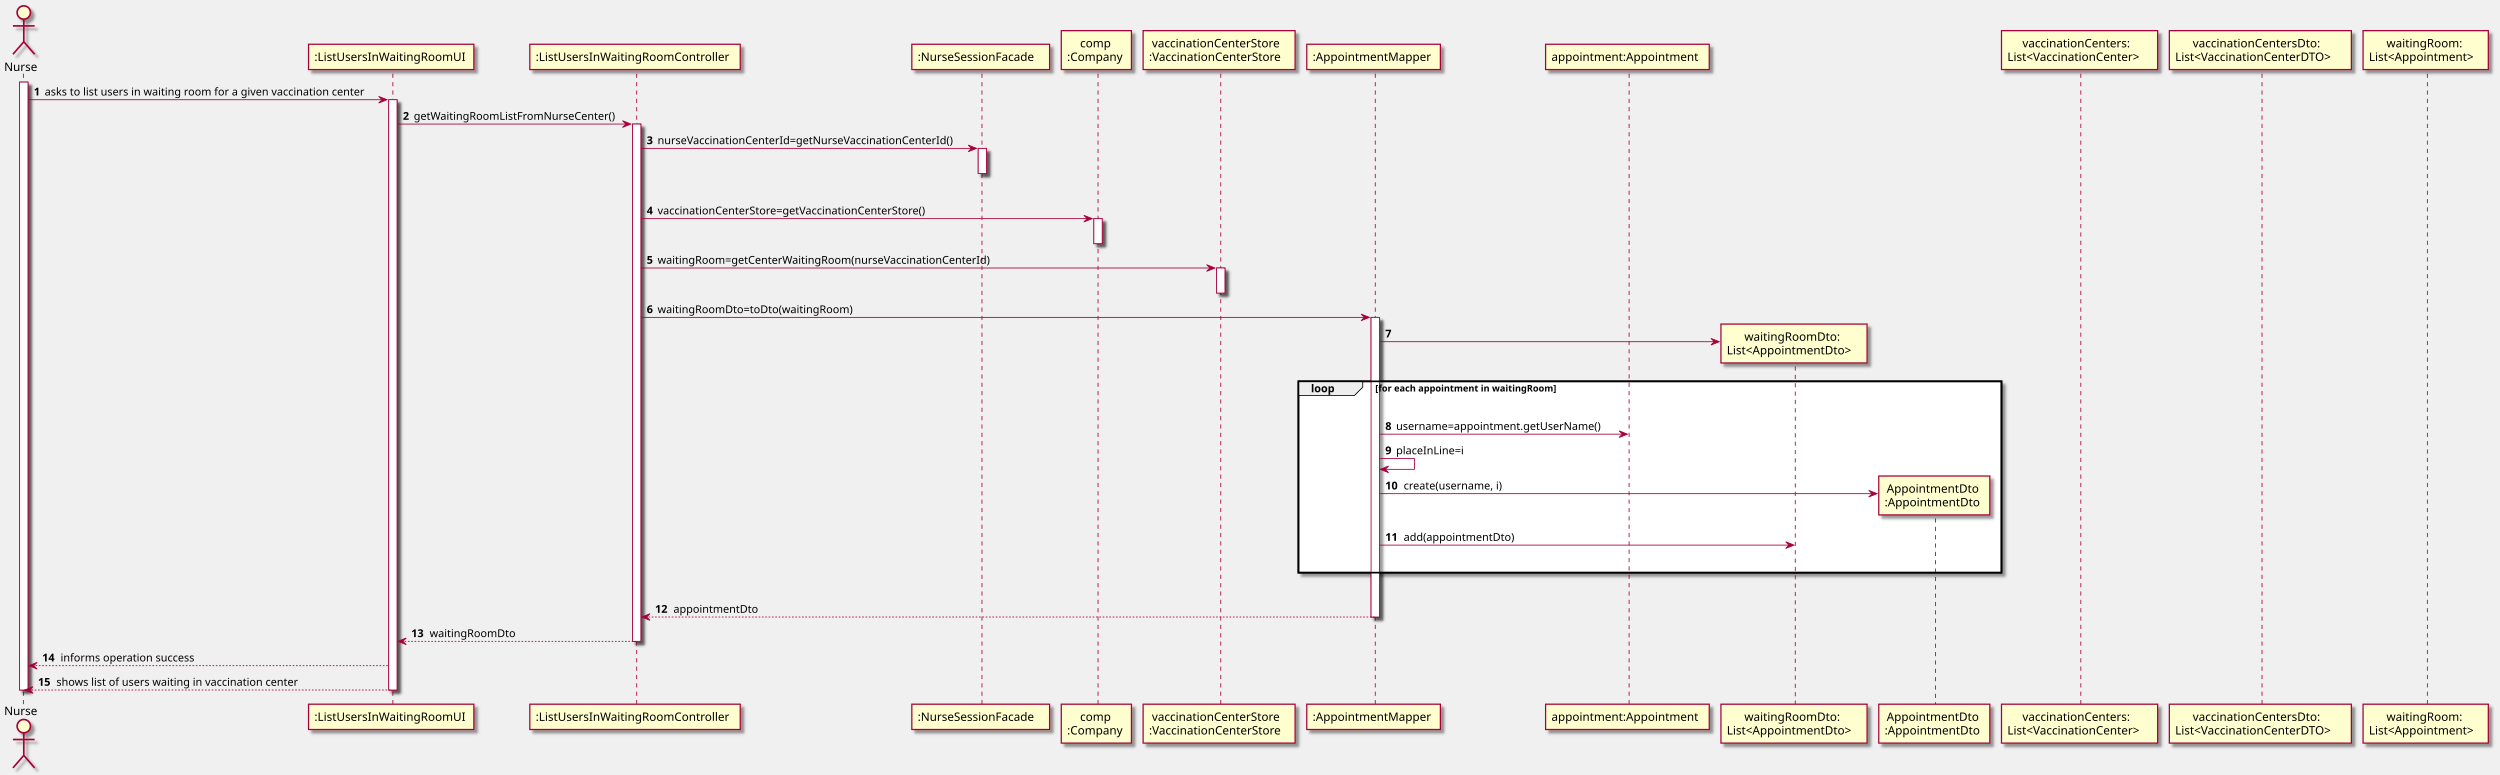
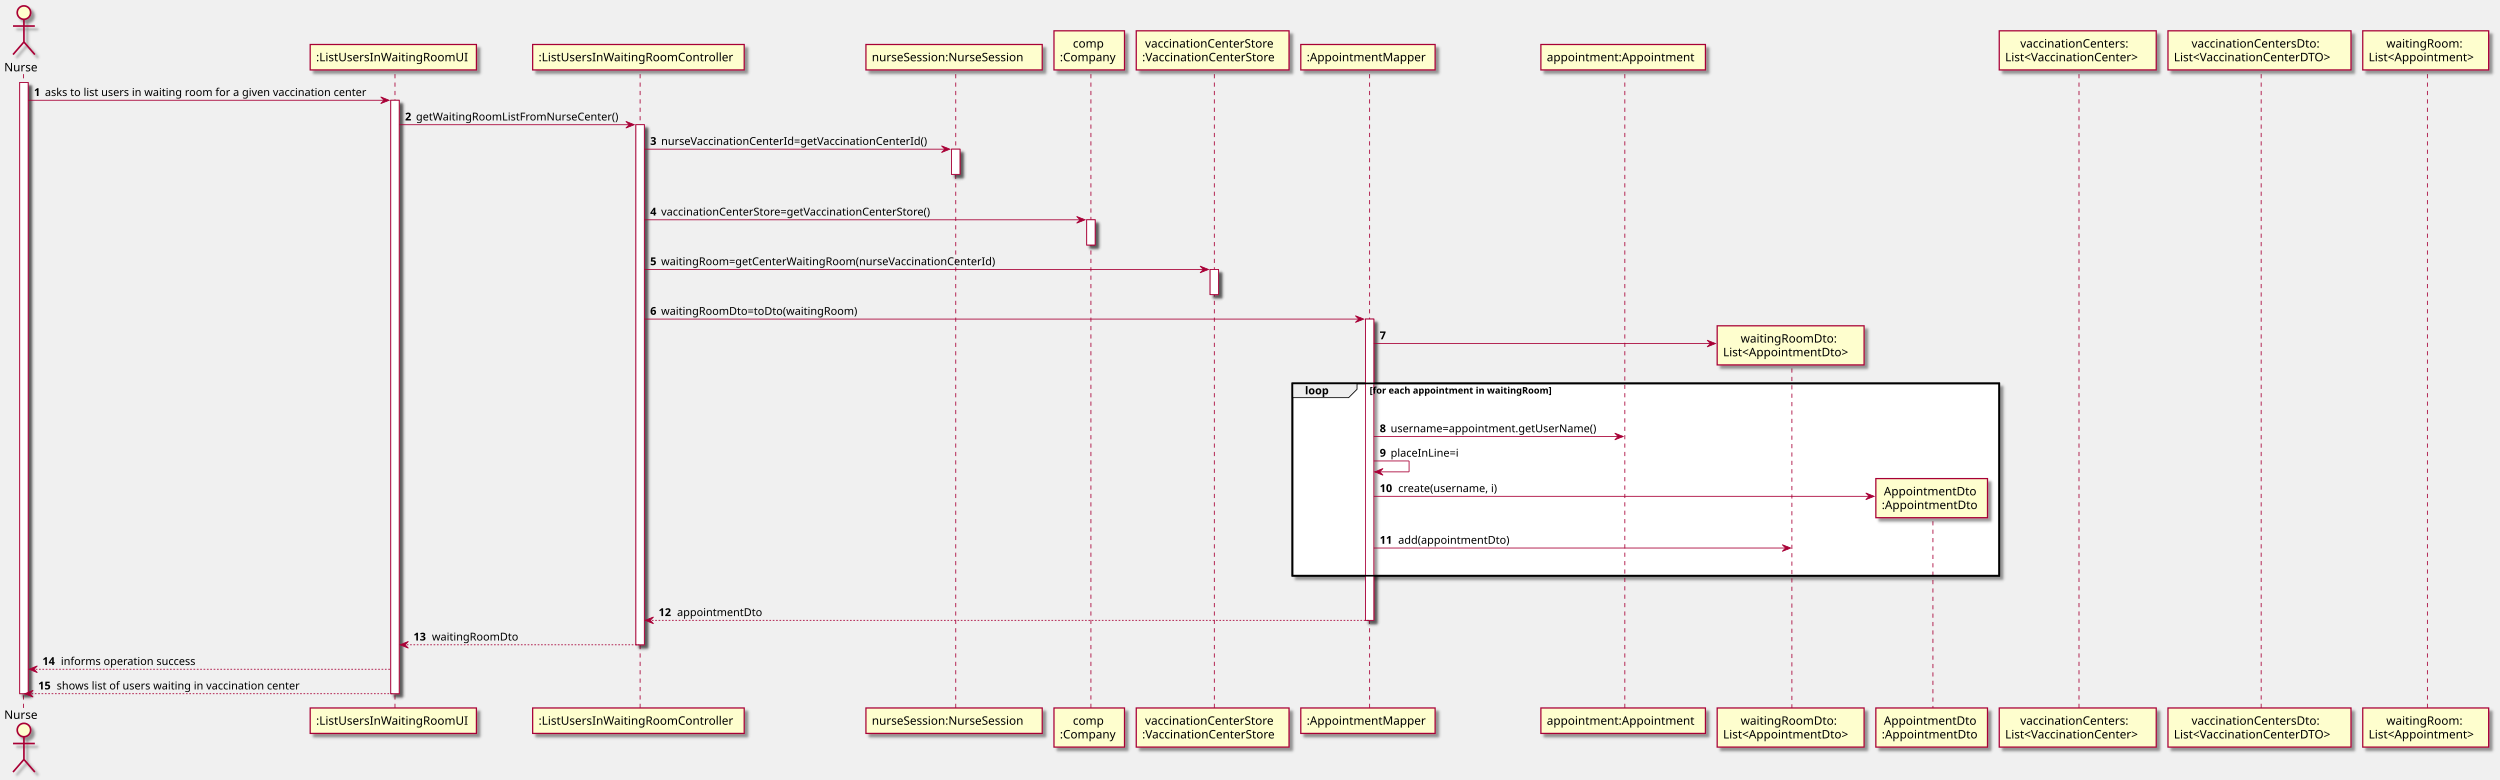
- <svg xmlns="http://www.w3.org/2000/svg" contentScriptType="application/ecmascript" contentStyleType="text/css" height="928px" preserveAspectRatio="none" style="width:2994px;height:928px;background:#FFFFFF;" version="1.1" viewBox="0 0 2994 928" width="2994px" zoomAndPan="magnify">
+ <svg xmlns="http://www.w3.org/2000/svg" contentScriptType="application/ecmascript" contentStyleType="text/css" height="928px" preserveAspectRatio="none" style="width:2978px;height:928px;background:#FFFFFF;" version="1.1" viewBox="0 0 2978 928" width="2978px" zoomAndPan="magnify">
  <defs>
-     <filter height="300%" id="f1u63x5rtgk2b5" width="300%" x="-1" y="-1">
+     <filter height="300%" id="f1k60paf8nrp0x" width="300%" x="-1" y="-1">
      <feGaussianBlur result="blurOut" stdDeviation="2.0" />
      <feColorMatrix in="blurOut" result="blurOut2" type="matrix" values="0 0 0 0 0 0 0 0 0 0 0 0 0 0 0 0 0 0 .4 0" />
      <feOffset dx="4.0" dy="4.0" in="blurOut2" result="blurOut3" />
      <feBlend in="SourceGraphic" in2="blurOut3" mode="normal" />
    </filter>
  </defs>
  <g>
-     <rect fill="#FFFFFF" filter="url(#f1u63x5rtgk2b5)" height="728.047" style="stroke:#A80036;stroke-width:1.0;" width="10" x="23.5" y="98.297" />
-     <rect fill="#FFFFFF" filter="url(#f1u63x5rtgk2b5)" height="706.914" style="stroke:#A80036;stroke-width:1.0;" width="10" x="465.5" y="119.43" />
-     <rect fill="#FFFFFF" filter="url(#f1u63x5rtgk2b5)" height="619.516" style="stroke:#A80036;stroke-width:1.0;" width="10" x="757.5" y="148.562" />
-     <rect fill="#FFFFFF" filter="url(#f1u63x5rtgk2b5)" height="30" style="stroke:#A80036;stroke-width:1.0;" width="10" x="1171.5" y="177.695" />
-     <rect fill="#FFFFFF" filter="url(#f1u63x5rtgk2b5)" height="30" style="stroke:#A80036;stroke-width:1.0;" width="10" x="1310" y="261.828" />
-     <rect fill="#FFFFFF" filter="url(#f1u63x5rtgk2b5)" height="30" style="stroke:#A80036;stroke-width:1.0;" width="10" x="1457" y="320.961" />
-     <rect fill="#FFFFFF" filter="url(#f1u63x5rtgk2b5)" height="358.852" style="stroke:#A80036;stroke-width:1.0;" width="10" x="1642" y="380.094" />
-     <rect fill="#FFFFFF" filter="url(#f1u63x5rtgk2b5)" height="229.125" style="stroke:#000000;stroke-width:2.0;" width="842" x="1555" y="456.688" />
+     <rect fill="#FFFFFF" filter="url(#f1k60paf8nrp0x)" height="728.047" style="stroke:#A80036;stroke-width:1.0;" width="10" x="23.5" y="98.297" />
+     <rect fill="#FFFFFF" filter="url(#f1k60paf8nrp0x)" height="706.914" style="stroke:#A80036;stroke-width:1.0;" width="10" x="465.5" y="119.43" />
+     <rect fill="#FFFFFF" filter="url(#f1k60paf8nrp0x)" height="619.516" style="stroke:#A80036;stroke-width:1.0;" width="10" x="757.5" y="148.562" />
+     <rect fill="#FFFFFF" filter="url(#f1k60paf8nrp0x)" height="30" style="stroke:#A80036;stroke-width:1.0;" width="10" x="1133.5" y="177.695" />
+     <rect fill="#FFFFFF" filter="url(#f1k60paf8nrp0x)" height="30" style="stroke:#A80036;stroke-width:1.0;" width="10" x="1294.5" y="261.828" />
+     <rect fill="#FFFFFF" filter="url(#f1k60paf8nrp0x)" height="30" style="stroke:#A80036;stroke-width:1.0;" width="10" x="1441.5" y="320.961" />
+     <rect fill="#FFFFFF" filter="url(#f1k60paf8nrp0x)" height="358.852" style="stroke:#A80036;stroke-width:1.0;" width="10" x="1626.5" y="380.094" />
+     <rect fill="#FFFFFF" filter="url(#f1k60paf8nrp0x)" height="229.125" style="stroke:#000000;stroke-width:2.0;" width="842" x="1539.5" y="456.688" />
    <line style="stroke:#A80036;stroke-width:1.0;stroke-dasharray:5.0,5.0;" x1="28" x2="28" y1="88.297" y2="844.344" />
    <line style="stroke:#A80036;stroke-width:1.0;stroke-dasharray:5.0,5.0;" x1="470.5" x2="470.5" y1="88.297" y2="844.344" />
    <line style="stroke:#A80036;stroke-width:1.0;stroke-dasharray:5.0,5.0;" x1="762.5" x2="762.5" y1="88.297" y2="844.344" />
-     <line style="stroke:#A80036;stroke-width:1.0;stroke-dasharray:5.0,5.0;" x1="1176" x2="1176" y1="88.297" y2="844.344" />
-     <line style="stroke:#A80036;stroke-width:1.0;stroke-dasharray:5.0,5.0;" x1="1315" x2="1315" y1="88.297" y2="844.344" />
-     <line style="stroke:#A80036;stroke-width:1.0;stroke-dasharray:5.0,5.0;" x1="1462" x2="1462" y1="88.297" y2="844.344" />
-     <line style="stroke:#A80036;stroke-width:1.0;stroke-dasharray:5.0,5.0;" x1="1647" x2="1647" y1="88.297" y2="844.344" />
-     <line style="stroke:#A80036;stroke-width:1.0;stroke-dasharray:5.0,5.0;" x1="1951" x2="1951" y1="88.297" y2="844.344" />
-     <line style="stroke:#A80036;stroke-width:1.0;stroke-dasharray:5.0,5.0;" x1="2150" x2="2150" y1="428.891" y2="844.344" />
-     <line style="stroke:#A80036;stroke-width:1.0;stroke-dasharray:5.0,5.0;" x1="2318" x2="2318" y1="610.883" y2="844.344" />
-     <line style="stroke:#A80036;stroke-width:1.0;stroke-dasharray:5.0,5.0;" x1="2492" x2="2492" y1="88.297" y2="844.344" />
-     <line style="stroke:#A80036;stroke-width:1.0;stroke-dasharray:5.0,5.0;" x1="2709" x2="2709" y1="88.297" y2="844.344" />
-     <line style="stroke:#A80036;stroke-width:1.0;stroke-dasharray:5.0,5.0;" x1="2907" x2="2907" y1="88.297" y2="844.344" />
+     <line style="stroke:#A80036;stroke-width:1.0;stroke-dasharray:5.0,5.0;" x1="1138.5" x2="1138.5" y1="88.297" y2="844.344" />
+     <line style="stroke:#A80036;stroke-width:1.0;stroke-dasharray:5.0,5.0;" x1="1299.5" x2="1299.5" y1="88.297" y2="844.344" />
+     <line style="stroke:#A80036;stroke-width:1.0;stroke-dasharray:5.0,5.0;" x1="1446.5" x2="1446.5" y1="88.297" y2="844.344" />
+     <line style="stroke:#A80036;stroke-width:1.0;stroke-dasharray:5.0,5.0;" x1="1631.5" x2="1631.5" y1="88.297" y2="844.344" />
+     <line style="stroke:#A80036;stroke-width:1.0;stroke-dasharray:5.0,5.0;" x1="1935.5" x2="1935.5" y1="88.297" y2="844.344" />
+     <line style="stroke:#A80036;stroke-width:1.0;stroke-dasharray:5.0,5.0;" x1="2134.5" x2="2134.5" y1="428.891" y2="844.344" />
+     <line style="stroke:#A80036;stroke-width:1.0;stroke-dasharray:5.0,5.0;" x1="2302.5" x2="2302.5" y1="610.883" y2="844.344" />
+     <line style="stroke:#A80036;stroke-width:1.0;stroke-dasharray:5.0,5.0;" x1="2476.5" x2="2476.5" y1="88.297" y2="844.344" />
+     <line style="stroke:#A80036;stroke-width:1.0;stroke-dasharray:5.0,5.0;" x1="2693.5" x2="2693.5" y1="88.297" y2="844.344" />
+     <line style="stroke:#A80036;stroke-width:1.0;stroke-dasharray:5.0,5.0;" x1="2891.5" x2="2891.5" y1="88.297" y2="844.344" />
    <text fill="#000000" font-family="sans-serif" font-size="14" lengthAdjust="spacing" textLength="41" x="5" y="84.995">Nurse</text>
-     <ellipse cx="28.5" cy="15" fill="#FEFECE" filter="url(#f1u63x5rtgk2b5)" rx="8" ry="8" style="stroke:#A80036;stroke-width:2.0;" />
-     <path d="M28.5,23 L28.5,50 M15.5,31 L41.5,31 M28.5,50 L15.5,65 M28.5,50 L41.5,65 " fill="none" filter="url(#f1u63x5rtgk2b5)" style="stroke:#A80036;stroke-width:2.0;" />
+     <ellipse cx="28.5" cy="15" fill="#FEFECE" filter="url(#f1k60paf8nrp0x)" rx="8" ry="8" style="stroke:#A80036;stroke-width:2.0;" />
+     <path d="M28.5,23 L28.5,50 M15.5,31 L41.5,31 M28.5,50 L15.5,65 M28.5,50 L41.5,65 " fill="none" filter="url(#f1k60paf8nrp0x)" style="stroke:#A80036;stroke-width:2.0;" />
    <text fill="#000000" font-family="sans-serif" font-size="14" lengthAdjust="spacing" textLength="41" x="5" y="856.339">Nurse</text>
-     <ellipse cx="28.5" cy="869.641" fill="#FEFECE" filter="url(#f1u63x5rtgk2b5)" rx="8" ry="8" style="stroke:#A80036;stroke-width:2.0;" />
-     <path d="M28.5,877.641 L28.5,904.641 M15.5,885.641 L41.5,885.641 M28.5,904.641 L15.5,919.641 M28.5,904.641 L41.5,919.641 " fill="none" filter="url(#f1u63x5rtgk2b5)" style="stroke:#A80036;stroke-width:2.0;" />
-     <rect fill="#FEFECE" filter="url(#f1u63x5rtgk2b5)" height="30.297" style="stroke:#A80036;stroke-width:1.5;" width="198" x="369.5" y="53" />
+     <ellipse cx="28.5" cy="869.641" fill="#FEFECE" filter="url(#f1k60paf8nrp0x)" rx="8" ry="8" style="stroke:#A80036;stroke-width:2.0;" />
+     <path d="M28.5,877.641 L28.5,904.641 M15.5,885.641 L41.5,885.641 M28.5,904.641 L15.5,919.641 M28.5,904.641 L41.5,919.641 " fill="none" filter="url(#f1k60paf8nrp0x)" style="stroke:#A80036;stroke-width:2.0;" />
+     <rect fill="#FEFECE" filter="url(#f1k60paf8nrp0x)" height="30.297" style="stroke:#A80036;stroke-width:1.5;" width="198" x="369.5" y="53" />
    <text fill="#000000" font-family="sans-serif" font-size="14" lengthAdjust="spacing" textLength="184" x="376.5" y="72.995">:ListUsersInWaitingRoomUI</text>
-     <rect fill="#FEFECE" filter="url(#f1u63x5rtgk2b5)" height="30.297" style="stroke:#A80036;stroke-width:1.5;" width="198" x="369.5" y="843.344" />
+     <rect fill="#FEFECE" filter="url(#f1k60paf8nrp0x)" height="30.297" style="stroke:#A80036;stroke-width:1.5;" width="198" x="369.5" y="843.344" />
    <text fill="#000000" font-family="sans-serif" font-size="14" lengthAdjust="spacing" textLength="184" x="376.5" y="863.339">:ListUsersInWaitingRoomUI</text>
-     <rect fill="#FEFECE" filter="url(#f1u63x5rtgk2b5)" height="30.297" style="stroke:#A80036;stroke-width:1.5;" width="252" x="634.5" y="53" />
+     <rect fill="#FEFECE" filter="url(#f1k60paf8nrp0x)" height="30.297" style="stroke:#A80036;stroke-width:1.5;" width="252" x="634.5" y="53" />
    <text fill="#000000" font-family="sans-serif" font-size="14" lengthAdjust="spacing" textLength="238" x="641.5" y="72.995">:ListUsersInWaitingRoomController</text>
-     <rect fill="#FEFECE" filter="url(#f1u63x5rtgk2b5)" height="30.297" style="stroke:#A80036;stroke-width:1.5;" width="252" x="634.5" y="843.344" />
+     <rect fill="#FEFECE" filter="url(#f1k60paf8nrp0x)" height="30.297" style="stroke:#A80036;stroke-width:1.5;" width="252" x="634.5" y="843.344" />
    <text fill="#000000" font-family="sans-serif" font-size="14" lengthAdjust="spacing" textLength="238" x="641.5" y="863.339">:ListUsersInWaitingRoomController</text>
-     <rect fill="#FEFECE" filter="url(#f1u63x5rtgk2b5)" height="30.297" style="stroke:#A80036;stroke-width:1.5;" width="165" x="1092" y="53" />
-     <text fill="#000000" font-family="sans-serif" font-size="14" lengthAdjust="spacing" textLength="151" x="1099" y="72.995">:NurseSessionFacade</text>
-     <rect fill="#FEFECE" filter="url(#f1u63x5rtgk2b5)" height="30.297" style="stroke:#A80036;stroke-width:1.5;" width="165" x="1092" y="843.344" />
-     <text fill="#000000" font-family="sans-serif" font-size="14" lengthAdjust="spacing" textLength="151" x="1099" y="863.339">:NurseSessionFacade</text>
-     <rect fill="#FEFECE" filter="url(#f1u63x5rtgk2b5)" height="46.594" style="stroke:#A80036;stroke-width:1.5;" width="84" x="1271" y="36.703" />
-     <text fill="#000000" font-family="sans-serif" font-size="14" lengthAdjust="spacing" textLength="39" x="1293.5" y="56.698">comp</text>
-     <text fill="#000000" font-family="sans-serif" font-size="14" lengthAdjust="spacing" textLength="70" x="1278" y="72.995">:Company</text>
-     <rect fill="#FEFECE" filter="url(#f1u63x5rtgk2b5)" height="46.594" style="stroke:#A80036;stroke-width:1.5;" width="84" x="1271" y="843.344" />
-     <text fill="#000000" font-family="sans-serif" font-size="14" lengthAdjust="spacing" textLength="39" x="1293.5" y="863.339">comp</text>
-     <text fill="#000000" font-family="sans-serif" font-size="14" lengthAdjust="spacing" textLength="70" x="1278" y="879.636">:Company</text>
-     <rect fill="#FEFECE" filter="url(#f1u63x5rtgk2b5)" height="46.594" style="stroke:#A80036;stroke-width:1.5;" width="182" x="1369" y="36.703" />
-     <text fill="#000000" font-family="sans-serif" font-size="14" lengthAdjust="spacing" textLength="161" x="1379.5" y="56.698">vaccinationCenterStore</text>
-     <text fill="#000000" font-family="sans-serif" font-size="14" lengthAdjust="spacing" textLength="168" x="1376" y="72.995">:VaccinationCenterStore</text>
-     <rect fill="#FEFECE" filter="url(#f1u63x5rtgk2b5)" height="46.594" style="stroke:#A80036;stroke-width:1.5;" width="182" x="1369" y="843.344" />
-     <text fill="#000000" font-family="sans-serif" font-size="14" lengthAdjust="spacing" textLength="161" x="1379.5" y="863.339">vaccinationCenterStore</text>
-     <text fill="#000000" font-family="sans-serif" font-size="14" lengthAdjust="spacing" textLength="168" x="1376" y="879.636">:VaccinationCenterStore</text>
-     <rect fill="#FEFECE" filter="url(#f1u63x5rtgk2b5)" height="30.297" style="stroke:#A80036;stroke-width:1.5;" width="160" x="1565" y="53" />
-     <text fill="#000000" font-family="sans-serif" font-size="14" lengthAdjust="spacing" textLength="146" x="1572" y="72.995">:AppointmentMapper</text>
-     <rect fill="#FEFECE" filter="url(#f1u63x5rtgk2b5)" height="30.297" style="stroke:#A80036;stroke-width:1.5;" width="160" x="1565" y="843.344" />
-     <text fill="#000000" font-family="sans-serif" font-size="14" lengthAdjust="spacing" textLength="146" x="1572" y="863.339">:AppointmentMapper</text>
-     <rect fill="#FEFECE" filter="url(#f1u63x5rtgk2b5)" height="30.297" style="stroke:#A80036;stroke-width:1.5;" width="196" x="1851" y="53" />
-     <text fill="#000000" font-family="sans-serif" font-size="14" lengthAdjust="spacing" textLength="182" x="1858" y="72.995">appointment:Appointment</text>
-     <rect fill="#FEFECE" filter="url(#f1u63x5rtgk2b5)" height="30.297" style="stroke:#A80036;stroke-width:1.5;" width="196" x="1851" y="843.344" />
-     <text fill="#000000" font-family="sans-serif" font-size="14" lengthAdjust="spacing" textLength="182" x="1858" y="863.339">appointment:Appointment</text>
-     <rect fill="#FEFECE" filter="url(#f1u63x5rtgk2b5)" height="46.594" style="stroke:#A80036;stroke-width:1.5;" width="175" x="2061" y="843.344" />
-     <text fill="#000000" font-family="sans-serif" font-size="14" lengthAdjust="spacing" textLength="119" x="2089" y="863.339">waitingRoomDto:</text>
-     <text fill="#000000" font-family="sans-serif" font-size="14" lengthAdjust="spacing" textLength="161" x="2068" y="879.636">List&lt;AppointmentDto&gt;</text>
-     <rect fill="#FEFECE" filter="url(#f1u63x5rtgk2b5)" height="46.594" style="stroke:#A80036;stroke-width:1.5;" width="133" x="2250" y="843.344" />
-     <text fill="#000000" font-family="sans-serif" font-size="14" lengthAdjust="spacing" textLength="114" x="2259.5" y="863.339">AppointmentDto</text>
-     <text fill="#000000" font-family="sans-serif" font-size="14" lengthAdjust="spacing" textLength="119" x="2257" y="879.636">:AppointmentDto</text>
-     <rect fill="#FEFECE" filter="url(#f1u63x5rtgk2b5)" height="46.594" style="stroke:#A80036;stroke-width:1.5;" width="187" x="2397" y="36.703" />
-     <text fill="#000000" font-family="sans-serif" font-size="14" lengthAdjust="spacing" textLength="137" x="2422" y="56.698">vaccinationCenters:</text>
-     <text fill="#000000" font-family="sans-serif" font-size="14" lengthAdjust="spacing" textLength="173" x="2404" y="72.995">List&lt;VaccinationCenter&gt;</text>
-     <rect fill="#FEFECE" filter="url(#f1u63x5rtgk2b5)" height="46.594" style="stroke:#A80036;stroke-width:1.5;" width="187" x="2397" y="843.344" />
-     <text fill="#000000" font-family="sans-serif" font-size="14" lengthAdjust="spacing" textLength="137" x="2422" y="863.339">vaccinationCenters:</text>
-     <text fill="#000000" font-family="sans-serif" font-size="14" lengthAdjust="spacing" textLength="173" x="2404" y="879.636">List&lt;VaccinationCenter&gt;</text>
-     <rect fill="#FEFECE" filter="url(#f1u63x5rtgk2b5)" height="46.594" style="stroke:#A80036;stroke-width:1.5;" width="218" x="2598" y="36.703" />
-     <text fill="#000000" font-family="sans-serif" font-size="14" lengthAdjust="spacing" textLength="162" x="2626" y="56.698">vaccinationCentersDto:</text>
-     <text fill="#000000" font-family="sans-serif" font-size="14" lengthAdjust="spacing" textLength="204" x="2605" y="72.995">List&lt;VaccinationCenterDTO&gt;</text>
-     <rect fill="#FEFECE" filter="url(#f1u63x5rtgk2b5)" height="46.594" style="stroke:#A80036;stroke-width:1.5;" width="218" x="2598" y="843.344" />
-     <text fill="#000000" font-family="sans-serif" font-size="14" lengthAdjust="spacing" textLength="162" x="2626" y="863.339">vaccinationCentersDto:</text>
-     <text fill="#000000" font-family="sans-serif" font-size="14" lengthAdjust="spacing" textLength="204" x="2605" y="879.636">List&lt;VaccinationCenterDTO&gt;</text>
-     <rect fill="#FEFECE" filter="url(#f1u63x5rtgk2b5)" height="46.594" style="stroke:#A80036;stroke-width:1.5;" width="150" x="2830" y="36.703" />
-     <text fill="#000000" font-family="sans-serif" font-size="14" lengthAdjust="spacing" textLength="94" x="2858" y="56.698">waitingRoom:</text>
-     <text fill="#000000" font-family="sans-serif" font-size="14" lengthAdjust="spacing" textLength="136" x="2837" y="72.995">List&lt;Appointment&gt;</text>
-     <rect fill="#FEFECE" filter="url(#f1u63x5rtgk2b5)" height="46.594" style="stroke:#A80036;stroke-width:1.5;" width="150" x="2830" y="843.344" />
-     <text fill="#000000" font-family="sans-serif" font-size="14" lengthAdjust="spacing" textLength="94" x="2858" y="863.339">waitingRoom:</text>
-     <text fill="#000000" font-family="sans-serif" font-size="14" lengthAdjust="spacing" textLength="136" x="2837" y="879.636">List&lt;Appointment&gt;</text>
-     <rect fill="#FFFFFF" filter="url(#f1u63x5rtgk2b5)" height="728.047" style="stroke:#A80036;stroke-width:1.0;" width="10" x="23.5" y="98.297" />
-     <rect fill="#FFFFFF" filter="url(#f1u63x5rtgk2b5)" height="706.914" style="stroke:#A80036;stroke-width:1.0;" width="10" x="465.5" y="119.43" />
-     <rect fill="#FFFFFF" filter="url(#f1u63x5rtgk2b5)" height="619.516" style="stroke:#A80036;stroke-width:1.0;" width="10" x="757.5" y="148.562" />
-     <rect fill="#FFFFFF" filter="url(#f1u63x5rtgk2b5)" height="30" style="stroke:#A80036;stroke-width:1.0;" width="10" x="1171.5" y="177.695" />
-     <rect fill="#FFFFFF" filter="url(#f1u63x5rtgk2b5)" height="30" style="stroke:#A80036;stroke-width:1.0;" width="10" x="1310" y="261.828" />
-     <rect fill="#FFFFFF" filter="url(#f1u63x5rtgk2b5)" height="30" style="stroke:#A80036;stroke-width:1.0;" width="10" x="1457" y="320.961" />
-     <rect fill="#FFFFFF" filter="url(#f1u63x5rtgk2b5)" height="358.852" style="stroke:#A80036;stroke-width:1.0;" width="10" x="1642" y="380.094" />
+     <rect fill="#FEFECE" filter="url(#f1k60paf8nrp0x)" height="30.297" style="stroke:#A80036;stroke-width:1.5;" width="210" x="1031.5" y="53" />
+     <text fill="#000000" font-family="sans-serif" font-size="14" lengthAdjust="spacing" textLength="196" x="1038.5" y="72.995">nurseSession:NurseSession</text>
+     <rect fill="#FEFECE" filter="url(#f1k60paf8nrp0x)" height="30.297" style="stroke:#A80036;stroke-width:1.5;" width="210" x="1031.5" y="843.344" />
+     <text fill="#000000" font-family="sans-serif" font-size="14" lengthAdjust="spacing" textLength="196" x="1038.5" y="863.339">nurseSession:NurseSession</text>
+     <rect fill="#FEFECE" filter="url(#f1k60paf8nrp0x)" height="46.594" style="stroke:#A80036;stroke-width:1.5;" width="84" x="1255.5" y="36.703" />
+     <text fill="#000000" font-family="sans-serif" font-size="14" lengthAdjust="spacing" textLength="39" x="1278" y="56.698">comp</text>
+     <text fill="#000000" font-family="sans-serif" font-size="14" lengthAdjust="spacing" textLength="70" x="1262.5" y="72.995">:Company</text>
+     <rect fill="#FEFECE" filter="url(#f1k60paf8nrp0x)" height="46.594" style="stroke:#A80036;stroke-width:1.5;" width="84" x="1255.5" y="843.344" />
+     <text fill="#000000" font-family="sans-serif" font-size="14" lengthAdjust="spacing" textLength="39" x="1278" y="863.339">comp</text>
+     <text fill="#000000" font-family="sans-serif" font-size="14" lengthAdjust="spacing" textLength="70" x="1262.5" y="879.636">:Company</text>
+     <rect fill="#FEFECE" filter="url(#f1k60paf8nrp0x)" height="46.594" style="stroke:#A80036;stroke-width:1.5;" width="182" x="1353.5" y="36.703" />
+     <text fill="#000000" font-family="sans-serif" font-size="14" lengthAdjust="spacing" textLength="161" x="1364" y="56.698">vaccinationCenterStore</text>
+     <text fill="#000000" font-family="sans-serif" font-size="14" lengthAdjust="spacing" textLength="168" x="1360.5" y="72.995">:VaccinationCenterStore</text>
+     <rect fill="#FEFECE" filter="url(#f1k60paf8nrp0x)" height="46.594" style="stroke:#A80036;stroke-width:1.5;" width="182" x="1353.5" y="843.344" />
+     <text fill="#000000" font-family="sans-serif" font-size="14" lengthAdjust="spacing" textLength="161" x="1364" y="863.339">vaccinationCenterStore</text>
+     <text fill="#000000" font-family="sans-serif" font-size="14" lengthAdjust="spacing" textLength="168" x="1360.5" y="879.636">:VaccinationCenterStore</text>
+     <rect fill="#FEFECE" filter="url(#f1k60paf8nrp0x)" height="30.297" style="stroke:#A80036;stroke-width:1.5;" width="160" x="1549.5" y="53" />
+     <text fill="#000000" font-family="sans-serif" font-size="14" lengthAdjust="spacing" textLength="146" x="1556.5" y="72.995">:AppointmentMapper</text>
+     <rect fill="#FEFECE" filter="url(#f1k60paf8nrp0x)" height="30.297" style="stroke:#A80036;stroke-width:1.5;" width="160" x="1549.5" y="843.344" />
+     <text fill="#000000" font-family="sans-serif" font-size="14" lengthAdjust="spacing" textLength="146" x="1556.5" y="863.339">:AppointmentMapper</text>
+     <rect fill="#FEFECE" filter="url(#f1k60paf8nrp0x)" height="30.297" style="stroke:#A80036;stroke-width:1.5;" width="196" x="1835.5" y="53" />
+     <text fill="#000000" font-family="sans-serif" font-size="14" lengthAdjust="spacing" textLength="182" x="1842.5" y="72.995">appointment:Appointment</text>
+     <rect fill="#FEFECE" filter="url(#f1k60paf8nrp0x)" height="30.297" style="stroke:#A80036;stroke-width:1.5;" width="196" x="1835.5" y="843.344" />
+     <text fill="#000000" font-family="sans-serif" font-size="14" lengthAdjust="spacing" textLength="182" x="1842.5" y="863.339">appointment:Appointment</text>
+     <rect fill="#FEFECE" filter="url(#f1k60paf8nrp0x)" height="46.594" style="stroke:#A80036;stroke-width:1.5;" width="175" x="2045.5" y="843.344" />
+     <text fill="#000000" font-family="sans-serif" font-size="14" lengthAdjust="spacing" textLength="119" x="2073.5" y="863.339">waitingRoomDto:</text>
+     <text fill="#000000" font-family="sans-serif" font-size="14" lengthAdjust="spacing" textLength="161" x="2052.5" y="879.636">List&lt;AppointmentDto&gt;</text>
+     <rect fill="#FEFECE" filter="url(#f1k60paf8nrp0x)" height="46.594" style="stroke:#A80036;stroke-width:1.5;" width="133" x="2234.5" y="843.344" />
+     <text fill="#000000" font-family="sans-serif" font-size="14" lengthAdjust="spacing" textLength="114" x="2244" y="863.339">AppointmentDto</text>
+     <text fill="#000000" font-family="sans-serif" font-size="14" lengthAdjust="spacing" textLength="119" x="2241.5" y="879.636">:AppointmentDto</text>
+     <rect fill="#FEFECE" filter="url(#f1k60paf8nrp0x)" height="46.594" style="stroke:#A80036;stroke-width:1.5;" width="187" x="2381.5" y="36.703" />
+     <text fill="#000000" font-family="sans-serif" font-size="14" lengthAdjust="spacing" textLength="137" x="2406.5" y="56.698">vaccinationCenters:</text>
+     <text fill="#000000" font-family="sans-serif" font-size="14" lengthAdjust="spacing" textLength="173" x="2388.5" y="72.995">List&lt;VaccinationCenter&gt;</text>
+     <rect fill="#FEFECE" filter="url(#f1k60paf8nrp0x)" height="46.594" style="stroke:#A80036;stroke-width:1.5;" width="187" x="2381.5" y="843.344" />
+     <text fill="#000000" font-family="sans-serif" font-size="14" lengthAdjust="spacing" textLength="137" x="2406.5" y="863.339">vaccinationCenters:</text>
+     <text fill="#000000" font-family="sans-serif" font-size="14" lengthAdjust="spacing" textLength="173" x="2388.5" y="879.636">List&lt;VaccinationCenter&gt;</text>
+     <rect fill="#FEFECE" filter="url(#f1k60paf8nrp0x)" height="46.594" style="stroke:#A80036;stroke-width:1.5;" width="218" x="2582.5" y="36.703" />
+     <text fill="#000000" font-family="sans-serif" font-size="14" lengthAdjust="spacing" textLength="162" x="2610.5" y="56.698">vaccinationCentersDto:</text>
+     <text fill="#000000" font-family="sans-serif" font-size="14" lengthAdjust="spacing" textLength="204" x="2589.5" y="72.995">List&lt;VaccinationCenterDTO&gt;</text>
+     <rect fill="#FEFECE" filter="url(#f1k60paf8nrp0x)" height="46.594" style="stroke:#A80036;stroke-width:1.5;" width="218" x="2582.5" y="843.344" />
+     <text fill="#000000" font-family="sans-serif" font-size="14" lengthAdjust="spacing" textLength="162" x="2610.5" y="863.339">vaccinationCentersDto:</text>
+     <text fill="#000000" font-family="sans-serif" font-size="14" lengthAdjust="spacing" textLength="204" x="2589.5" y="879.636">List&lt;VaccinationCenterDTO&gt;</text>
+     <rect fill="#FEFECE" filter="url(#f1k60paf8nrp0x)" height="46.594" style="stroke:#A80036;stroke-width:1.5;" width="150" x="2814.5" y="36.703" />
+     <text fill="#000000" font-family="sans-serif" font-size="14" lengthAdjust="spacing" textLength="94" x="2842.5" y="56.698">waitingRoom:</text>
+     <text fill="#000000" font-family="sans-serif" font-size="14" lengthAdjust="spacing" textLength="136" x="2821.5" y="72.995">List&lt;Appointment&gt;</text>
+     <rect fill="#FEFECE" filter="url(#f1k60paf8nrp0x)" height="46.594" style="stroke:#A80036;stroke-width:1.5;" width="150" x="2814.5" y="843.344" />
+     <text fill="#000000" font-family="sans-serif" font-size="14" lengthAdjust="spacing" textLength="94" x="2842.5" y="863.339">waitingRoom:</text>
+     <text fill="#000000" font-family="sans-serif" font-size="14" lengthAdjust="spacing" textLength="136" x="2821.5" y="879.636">List&lt;Appointment&gt;</text>
+     <rect fill="#FFFFFF" filter="url(#f1k60paf8nrp0x)" height="728.047" style="stroke:#A80036;stroke-width:1.0;" width="10" x="23.5" y="98.297" />
+     <rect fill="#FFFFFF" filter="url(#f1k60paf8nrp0x)" height="706.914" style="stroke:#A80036;stroke-width:1.0;" width="10" x="465.5" y="119.43" />
+     <rect fill="#FFFFFF" filter="url(#f1k60paf8nrp0x)" height="619.516" style="stroke:#A80036;stroke-width:1.0;" width="10" x="757.5" y="148.562" />
+     <rect fill="#FFFFFF" filter="url(#f1k60paf8nrp0x)" height="30" style="stroke:#A80036;stroke-width:1.0;" width="10" x="1133.5" y="177.695" />
+     <rect fill="#FFFFFF" filter="url(#f1k60paf8nrp0x)" height="30" style="stroke:#A80036;stroke-width:1.0;" width="10" x="1294.5" y="261.828" />
+     <rect fill="#FFFFFF" filter="url(#f1k60paf8nrp0x)" height="30" style="stroke:#A80036;stroke-width:1.0;" width="10" x="1441.5" y="320.961" />
+     <rect fill="#FFFFFF" filter="url(#f1k60paf8nrp0x)" height="358.852" style="stroke:#A80036;stroke-width:1.0;" width="10" x="1626.5" y="380.094" />
    <polygon fill="#A80036" points="453.5,115.43,463.5,119.43,453.5,123.43,457.5,119.43" style="stroke:#A80036;stroke-width:1.0;" />
    <line style="stroke:#A80036;stroke-width:1.0;" x1="33.5" x2="459.5" y1="119.43" y2="119.43" />
    <text fill="#000000" font-family="sans-serif" font-size="13" font-weight="bold" lengthAdjust="spacing" textLength="9" x="40.5" y="114.364">1</text>
    <text fill="#000000" font-family="sans-serif" font-size="13" lengthAdjust="spacing" textLength="400" x="53.5" y="114.364">asks to list users in waiting room for a given vaccination center</text>
    <polygon fill="#A80036" points="745.5,144.562,755.5,148.562,745.5,152.562,749.5,148.562" style="stroke:#A80036;stroke-width:1.0;" />
    <line style="stroke:#A80036;stroke-width:1.0;" x1="475.5" x2="751.5" y1="148.562" y2="148.562" />
    <text fill="#000000" font-family="sans-serif" font-size="13" font-weight="bold" lengthAdjust="spacing" textLength="9" x="482.5" y="143.497">2</text>
    <text fill="#000000" font-family="sans-serif" font-size="13" lengthAdjust="spacing" textLength="250" x="495.5" y="143.497">getWaitingRoomListFromNurseCenter()</text>
-     <polygon fill="#A80036" points="1159.5,173.695,1169.5,177.695,1159.5,181.695,1163.5,177.695" style="stroke:#A80036;stroke-width:1.0;" />
-     <line style="stroke:#A80036;stroke-width:1.0;" x1="767.5" x2="1165.5" y1="177.695" y2="177.695" />
+     <polygon fill="#A80036" points="1121.5,173.695,1131.5,177.695,1121.5,181.695,1125.5,177.695" style="stroke:#A80036;stroke-width:1.0;" />
+     <line style="stroke:#A80036;stroke-width:1.0;" x1="767.5" x2="1127.5" y1="177.695" y2="177.695" />
    <text fill="#000000" font-family="sans-serif" font-size="13" font-weight="bold" lengthAdjust="spacing" textLength="9" x="774.5" y="172.629">3</text>
-     <text fill="#000000" font-family="sans-serif" font-size="13" lengthAdjust="spacing" textLength="372" x="787.5" y="172.629">nurseVaccinationCenterId=getNurseVaccinationCenterId()</text>
-     <polygon fill="#A80036" points="1298,257.828,1308,261.828,1298,265.828,1302,261.828" style="stroke:#A80036;stroke-width:1.0;" />
-     <line style="stroke:#A80036;stroke-width:1.0;" x1="767.5" x2="1304" y1="261.828" y2="261.828" />
+     <text fill="#000000" font-family="sans-serif" font-size="13" lengthAdjust="spacing" textLength="334" x="787.5" y="172.629">nurseVaccinationCenterId=getVaccinationCenterId()</text>
+     <polygon fill="#A80036" points="1282.5,257.828,1292.5,261.828,1282.5,265.828,1286.5,261.828" style="stroke:#A80036;stroke-width:1.0;" />
+     <line style="stroke:#A80036;stroke-width:1.0;" x1="767.5" x2="1288.5" y1="261.828" y2="261.828" />
    <text fill="#000000" font-family="sans-serif" font-size="13" font-weight="bold" lengthAdjust="spacing" textLength="9" x="774.5" y="256.762">4</text>
    <text fill="#000000" font-family="sans-serif" font-size="13" lengthAdjust="spacing" textLength="344" x="787.5" y="256.762">vaccinationCenterStore=getVaccinationCenterStore()</text>
-     <polygon fill="#A80036" points="1445,316.961,1455,320.961,1445,324.961,1449,320.961" style="stroke:#A80036;stroke-width:1.0;" />
-     <line style="stroke:#A80036;stroke-width:1.0;" x1="767.5" x2="1451" y1="320.961" y2="320.961" />
+     <polygon fill="#A80036" points="1429.5,316.961,1439.5,320.961,1429.5,324.961,1433.5,320.961" style="stroke:#A80036;stroke-width:1.0;" />
+     <line style="stroke:#A80036;stroke-width:1.0;" x1="767.5" x2="1435.5" y1="320.961" y2="320.961" />
    <text fill="#000000" font-family="sans-serif" font-size="13" font-weight="bold" lengthAdjust="spacing" textLength="9" x="774.5" y="315.895">5</text>
    <text fill="#000000" font-family="sans-serif" font-size="13" lengthAdjust="spacing" textLength="413" x="787.5" y="315.895">waitingRoom=getCenterWaitingRoom(nurseVaccinationCenterId)</text>
-     <polygon fill="#A80036" points="1630,376.094,1640,380.094,1630,384.094,1634,380.094" style="stroke:#A80036;stroke-width:1.0;" />
-     <line style="stroke:#A80036;stroke-width:1.0;" x1="767.5" x2="1636" y1="380.094" y2="380.094" />
+     <polygon fill="#A80036" points="1614.5,376.094,1624.5,380.094,1614.5,384.094,1618.5,380.094" style="stroke:#A80036;stroke-width:1.0;" />
+     <line style="stroke:#A80036;stroke-width:1.0;" x1="767.5" x2="1620.5" y1="380.094" y2="380.094" />
    <text fill="#000000" font-family="sans-serif" font-size="13" font-weight="bold" lengthAdjust="spacing" textLength="9" x="774.5" y="375.028">6</text>
    <text fill="#000000" font-family="sans-serif" font-size="13" lengthAdjust="spacing" textLength="242" x="787.5" y="375.028">waitingRoomDto=toDto(waitingRoom)</text>
-     <polygon fill="#A80036" points="2049,405.227,2059,409.227,2049,413.227,2053,409.227" style="stroke:#A80036;stroke-width:1.0;" />
-     <line style="stroke:#A80036;stroke-width:1.0;" x1="1652" x2="2055" y1="409.227" y2="409.227" />
-     <text fill="#000000" font-family="sans-serif" font-size="13" font-weight="bold" lengthAdjust="spacing" textLength="9" x="1659" y="404.161">7</text>
-     <text fill="#000000" font-family="sans-serif" font-size="13" lengthAdjust="spacing" textLength="0" x="1676" y="404.161" />
-     <rect fill="#FEFECE" filter="url(#f1u63x5rtgk2b5)" height="46.594" style="stroke:#A80036;stroke-width:1.5;" width="175" x="2061" y="388.094" />
-     <text fill="#000000" font-family="sans-serif" font-size="14" lengthAdjust="spacing" textLength="119" x="2089" y="408.089">waitingRoomDto:</text>
-     <text fill="#000000" font-family="sans-serif" font-size="14" lengthAdjust="spacing" textLength="161" x="2068" y="424.386">List&lt;AppointmentDto&gt;</text>
-     <path d="M1555,456.688 L1632,456.688 L1632,463.688 L1622,473.688 L1555,473.688 L1555,456.688 " fill="#EEEEEE" style="stroke:#000000;stroke-width:1.0;" />
-     <rect fill="none" height="229.125" style="stroke:#000000;stroke-width:2.0;" width="842" x="1555" y="456.688" />
-     <text fill="#000000" font-family="sans-serif" font-size="13" font-weight="bold" lengthAdjust="spacing" textLength="32" x="1570" y="469.754">loop</text>
-     <text fill="#000000" font-family="sans-serif" font-size="11" font-weight="bold" lengthAdjust="spacing" textLength="251" x="1647" y="468.898">[for each appointment in waitingRoom]</text>
-     <polygon fill="#A80036" points="1939,515.953,1949,519.953,1939,523.953,1943,519.953" style="stroke:#A80036;stroke-width:1.0;" />
-     <line style="stroke:#A80036;stroke-width:1.0;" x1="1652" x2="1945" y1="519.953" y2="519.953" />
-     <text fill="#000000" font-family="sans-serif" font-size="13" font-weight="bold" lengthAdjust="spacing" textLength="9" x="1659" y="514.887">8</text>
-     <text fill="#000000" font-family="sans-serif" font-size="13" lengthAdjust="spacing" textLength="262" x="1672" y="514.887">username=appointment.getUserName()</text>
-     <line style="stroke:#A80036;stroke-width:1.0;" x1="1652" x2="1694" y1="549.086" y2="549.086" />
-     <line style="stroke:#A80036;stroke-width:1.0;" x1="1694" x2="1694" y1="549.086" y2="562.086" />
-     <line style="stroke:#A80036;stroke-width:1.0;" x1="1653" x2="1694" y1="562.086" y2="562.086" />
-     <polygon fill="#A80036" points="1663,558.086,1653,562.086,1663,566.086,1659,562.086" style="stroke:#A80036;stroke-width:1.0;" />
-     <text fill="#000000" font-family="sans-serif" font-size="13" font-weight="bold" lengthAdjust="spacing" textLength="9" x="1659" y="544.02">9</text>
-     <text fill="#000000" font-family="sans-serif" font-size="13" lengthAdjust="spacing" textLength="85" x="1672" y="544.02">placeInLine=i</text>
-     <polygon fill="#A80036" points="2238,587.219,2248,591.219,2238,595.219,2242,591.219" style="stroke:#A80036;stroke-width:1.0;" />
-     <line style="stroke:#A80036;stroke-width:1.0;" x1="1652" x2="2244" y1="591.219" y2="591.219" />
-     <text fill="#000000" font-family="sans-serif" font-size="13" font-weight="bold" lengthAdjust="spacing" textLength="18" x="1659" y="586.153">10</text>
-     <text fill="#000000" font-family="sans-serif" font-size="13" lengthAdjust="spacing" textLength="127" x="1681" y="586.153">create(username, i)</text>
-     <rect fill="#FEFECE" filter="url(#f1u63x5rtgk2b5)" height="46.594" style="stroke:#A80036;stroke-width:1.5;" width="133" x="2250" y="570.086" />
-     <text fill="#000000" font-family="sans-serif" font-size="14" lengthAdjust="spacing" textLength="114" x="2259.5" y="590.081">AppointmentDto</text>
-     <text fill="#000000" font-family="sans-serif" font-size="14" lengthAdjust="spacing" textLength="119" x="2257" y="606.378">:AppointmentDto</text>
-     <polygon fill="#A80036" points="2138.5,648.812,2148.5,652.812,2138.5,656.812,2142.5,652.812" style="stroke:#A80036;stroke-width:1.0;" />
-     <line style="stroke:#A80036;stroke-width:1.0;" x1="1652" x2="2144.5" y1="652.812" y2="652.812" />
-     <text fill="#000000" font-family="sans-serif" font-size="13" font-weight="bold" lengthAdjust="spacing" textLength="18" x="1659" y="647.747">11</text>
-     <text fill="#000000" font-family="sans-serif" font-size="13" lengthAdjust="spacing" textLength="139" x="1681" y="647.747">add(appointmentDto)</text>
+     <polygon fill="#A80036" points="2033.5,405.227,2043.5,409.227,2033.5,413.227,2037.5,409.227" style="stroke:#A80036;stroke-width:1.0;" />
+     <line style="stroke:#A80036;stroke-width:1.0;" x1="1636.5" x2="2039.5" y1="409.227" y2="409.227" />
+     <text fill="#000000" font-family="sans-serif" font-size="13" font-weight="bold" lengthAdjust="spacing" textLength="9" x="1643.5" y="404.161">7</text>
+     <text fill="#000000" font-family="sans-serif" font-size="13" lengthAdjust="spacing" textLength="0" x="1660.5" y="404.161" />
+     <rect fill="#FEFECE" filter="url(#f1k60paf8nrp0x)" height="46.594" style="stroke:#A80036;stroke-width:1.5;" width="175" x="2045.5" y="388.094" />
+     <text fill="#000000" font-family="sans-serif" font-size="14" lengthAdjust="spacing" textLength="119" x="2073.5" y="408.089">waitingRoomDto:</text>
+     <text fill="#000000" font-family="sans-serif" font-size="14" lengthAdjust="spacing" textLength="161" x="2052.5" y="424.386">List&lt;AppointmentDto&gt;</text>
+     <path d="M1539.5,456.688 L1616.5,456.688 L1616.5,463.688 L1606.5,473.688 L1539.5,473.688 L1539.5,456.688 " fill="#EEEEEE" style="stroke:#000000;stroke-width:1.0;" />
+     <rect fill="none" height="229.125" style="stroke:#000000;stroke-width:2.0;" width="842" x="1539.5" y="456.688" />
+     <text fill="#000000" font-family="sans-serif" font-size="13" font-weight="bold" lengthAdjust="spacing" textLength="32" x="1554.5" y="469.754">loop</text>
+     <text fill="#000000" font-family="sans-serif" font-size="11" font-weight="bold" lengthAdjust="spacing" textLength="251" x="1631.5" y="468.898">[for each appointment in waitingRoom]</text>
+     <polygon fill="#A80036" points="1923.5,515.953,1933.5,519.953,1923.5,523.953,1927.5,519.953" style="stroke:#A80036;stroke-width:1.0;" />
+     <line style="stroke:#A80036;stroke-width:1.0;" x1="1636.5" x2="1929.5" y1="519.953" y2="519.953" />
+     <text fill="#000000" font-family="sans-serif" font-size="13" font-weight="bold" lengthAdjust="spacing" textLength="9" x="1643.5" y="514.887">8</text>
+     <text fill="#000000" font-family="sans-serif" font-size="13" lengthAdjust="spacing" textLength="262" x="1656.5" y="514.887">username=appointment.getUserName()</text>
+     <line style="stroke:#A80036;stroke-width:1.0;" x1="1636.5" x2="1678.5" y1="549.086" y2="549.086" />
+     <line style="stroke:#A80036;stroke-width:1.0;" x1="1678.5" x2="1678.5" y1="549.086" y2="562.086" />
+     <line style="stroke:#A80036;stroke-width:1.0;" x1="1637.5" x2="1678.5" y1="562.086" y2="562.086" />
+     <polygon fill="#A80036" points="1647.5,558.086,1637.5,562.086,1647.5,566.086,1643.5,562.086" style="stroke:#A80036;stroke-width:1.0;" />
+     <text fill="#000000" font-family="sans-serif" font-size="13" font-weight="bold" lengthAdjust="spacing" textLength="9" x="1643.5" y="544.02">9</text>
+     <text fill="#000000" font-family="sans-serif" font-size="13" lengthAdjust="spacing" textLength="85" x="1656.5" y="544.02">placeInLine=i</text>
+     <polygon fill="#A80036" points="2222.5,587.219,2232.5,591.219,2222.5,595.219,2226.5,591.219" style="stroke:#A80036;stroke-width:1.0;" />
+     <line style="stroke:#A80036;stroke-width:1.0;" x1="1636.5" x2="2228.5" y1="591.219" y2="591.219" />
+     <text fill="#000000" font-family="sans-serif" font-size="13" font-weight="bold" lengthAdjust="spacing" textLength="18" x="1643.5" y="586.153">10</text>
+     <text fill="#000000" font-family="sans-serif" font-size="13" lengthAdjust="spacing" textLength="127" x="1665.5" y="586.153">create(username, i)</text>
+     <rect fill="#FEFECE" filter="url(#f1k60paf8nrp0x)" height="46.594" style="stroke:#A80036;stroke-width:1.5;" width="133" x="2234.5" y="570.086" />
+     <text fill="#000000" font-family="sans-serif" font-size="14" lengthAdjust="spacing" textLength="114" x="2244" y="590.081">AppointmentDto</text>
+     <text fill="#000000" font-family="sans-serif" font-size="14" lengthAdjust="spacing" textLength="119" x="2241.5" y="606.378">:AppointmentDto</text>
+     <polygon fill="#A80036" points="2123,648.812,2133,652.812,2123,656.812,2127,652.812" style="stroke:#A80036;stroke-width:1.0;" />
+     <line style="stroke:#A80036;stroke-width:1.0;" x1="1636.5" x2="2129" y1="652.812" y2="652.812" />
+     <text fill="#000000" font-family="sans-serif" font-size="13" font-weight="bold" lengthAdjust="spacing" textLength="18" x="1643.5" y="647.747">11</text>
+     <text fill="#000000" font-family="sans-serif" font-size="13" lengthAdjust="spacing" textLength="139" x="1665.5" y="647.747">add(appointmentDto)</text>
    <polygon fill="#A80036" points="778.5,734.945,768.5,738.945,778.5,742.945,774.5,738.945" style="stroke:#A80036;stroke-width:1.0;" />
-     <line style="stroke:#A80036;stroke-width:1.0;stroke-dasharray:2.0,2.0;" x1="772.5" x2="1646" y1="738.945" y2="738.945" />
+     <line style="stroke:#A80036;stroke-width:1.0;stroke-dasharray:2.0,2.0;" x1="772.5" x2="1630.5" y1="738.945" y2="738.945" />
    <text fill="#000000" font-family="sans-serif" font-size="13" font-weight="bold" lengthAdjust="spacing" textLength="18" x="784.5" y="733.879">12</text>
    <text fill="#000000" font-family="sans-serif" font-size="13" lengthAdjust="spacing" textLength="105" x="806.5" y="733.879">appointmentDto</text>
    <polygon fill="#A80036" points="486.5,764.078,476.5,768.078,486.5,772.078,482.5,768.078" style="stroke:#A80036;stroke-width:1.0;" />
    <line style="stroke:#A80036;stroke-width:1.0;stroke-dasharray:2.0,2.0;" x1="480.5" x2="761.5" y1="768.078" y2="768.078" />
    <text fill="#000000" font-family="sans-serif" font-size="13" font-weight="bold" lengthAdjust="spacing" textLength="18" x="492.5" y="763.012">13</text>
    <text fill="#000000" font-family="sans-serif" font-size="13" lengthAdjust="spacing" textLength="104" x="514.5" y="763.012">waitingRoomDto</text>
    <polygon fill="#A80036" points="44.5,793.211,34.5,797.211,44.5,801.211,40.5,797.211" style="stroke:#A80036;stroke-width:1.0;" />
    <line style="stroke:#A80036;stroke-width:1.0;stroke-dasharray:2.0,2.0;" x1="38.5" x2="464.5" y1="797.211" y2="797.211" />
    <text fill="#000000" font-family="sans-serif" font-size="13" font-weight="bold" lengthAdjust="spacing" textLength="18" x="50.5" y="792.145">14</text>
    <text fill="#000000" font-family="sans-serif" font-size="13" lengthAdjust="spacing" textLength="168" x="72.5" y="792.145">informs operation success</text>
    <polygon fill="#A80036" points="39.5,822.344,29.5,826.344,39.5,830.344,35.5,826.344" style="stroke:#A80036;stroke-width:1.0;" />
    <line style="stroke:#A80036;stroke-width:1.0;stroke-dasharray:2.0,2.0;" x1="33.5" x2="469.5" y1="826.344" y2="826.344" />
    <text fill="#000000" font-family="sans-serif" font-size="13" font-weight="bold" lengthAdjust="spacing" textLength="18" x="45.5" y="821.278">15</text>
    <text fill="#000000" font-family="sans-serif" font-size="13" lengthAdjust="spacing" textLength="300" x="67.5" y="821.278">shows list of users waiting in vaccination center</text>
  </g>
</svg>
